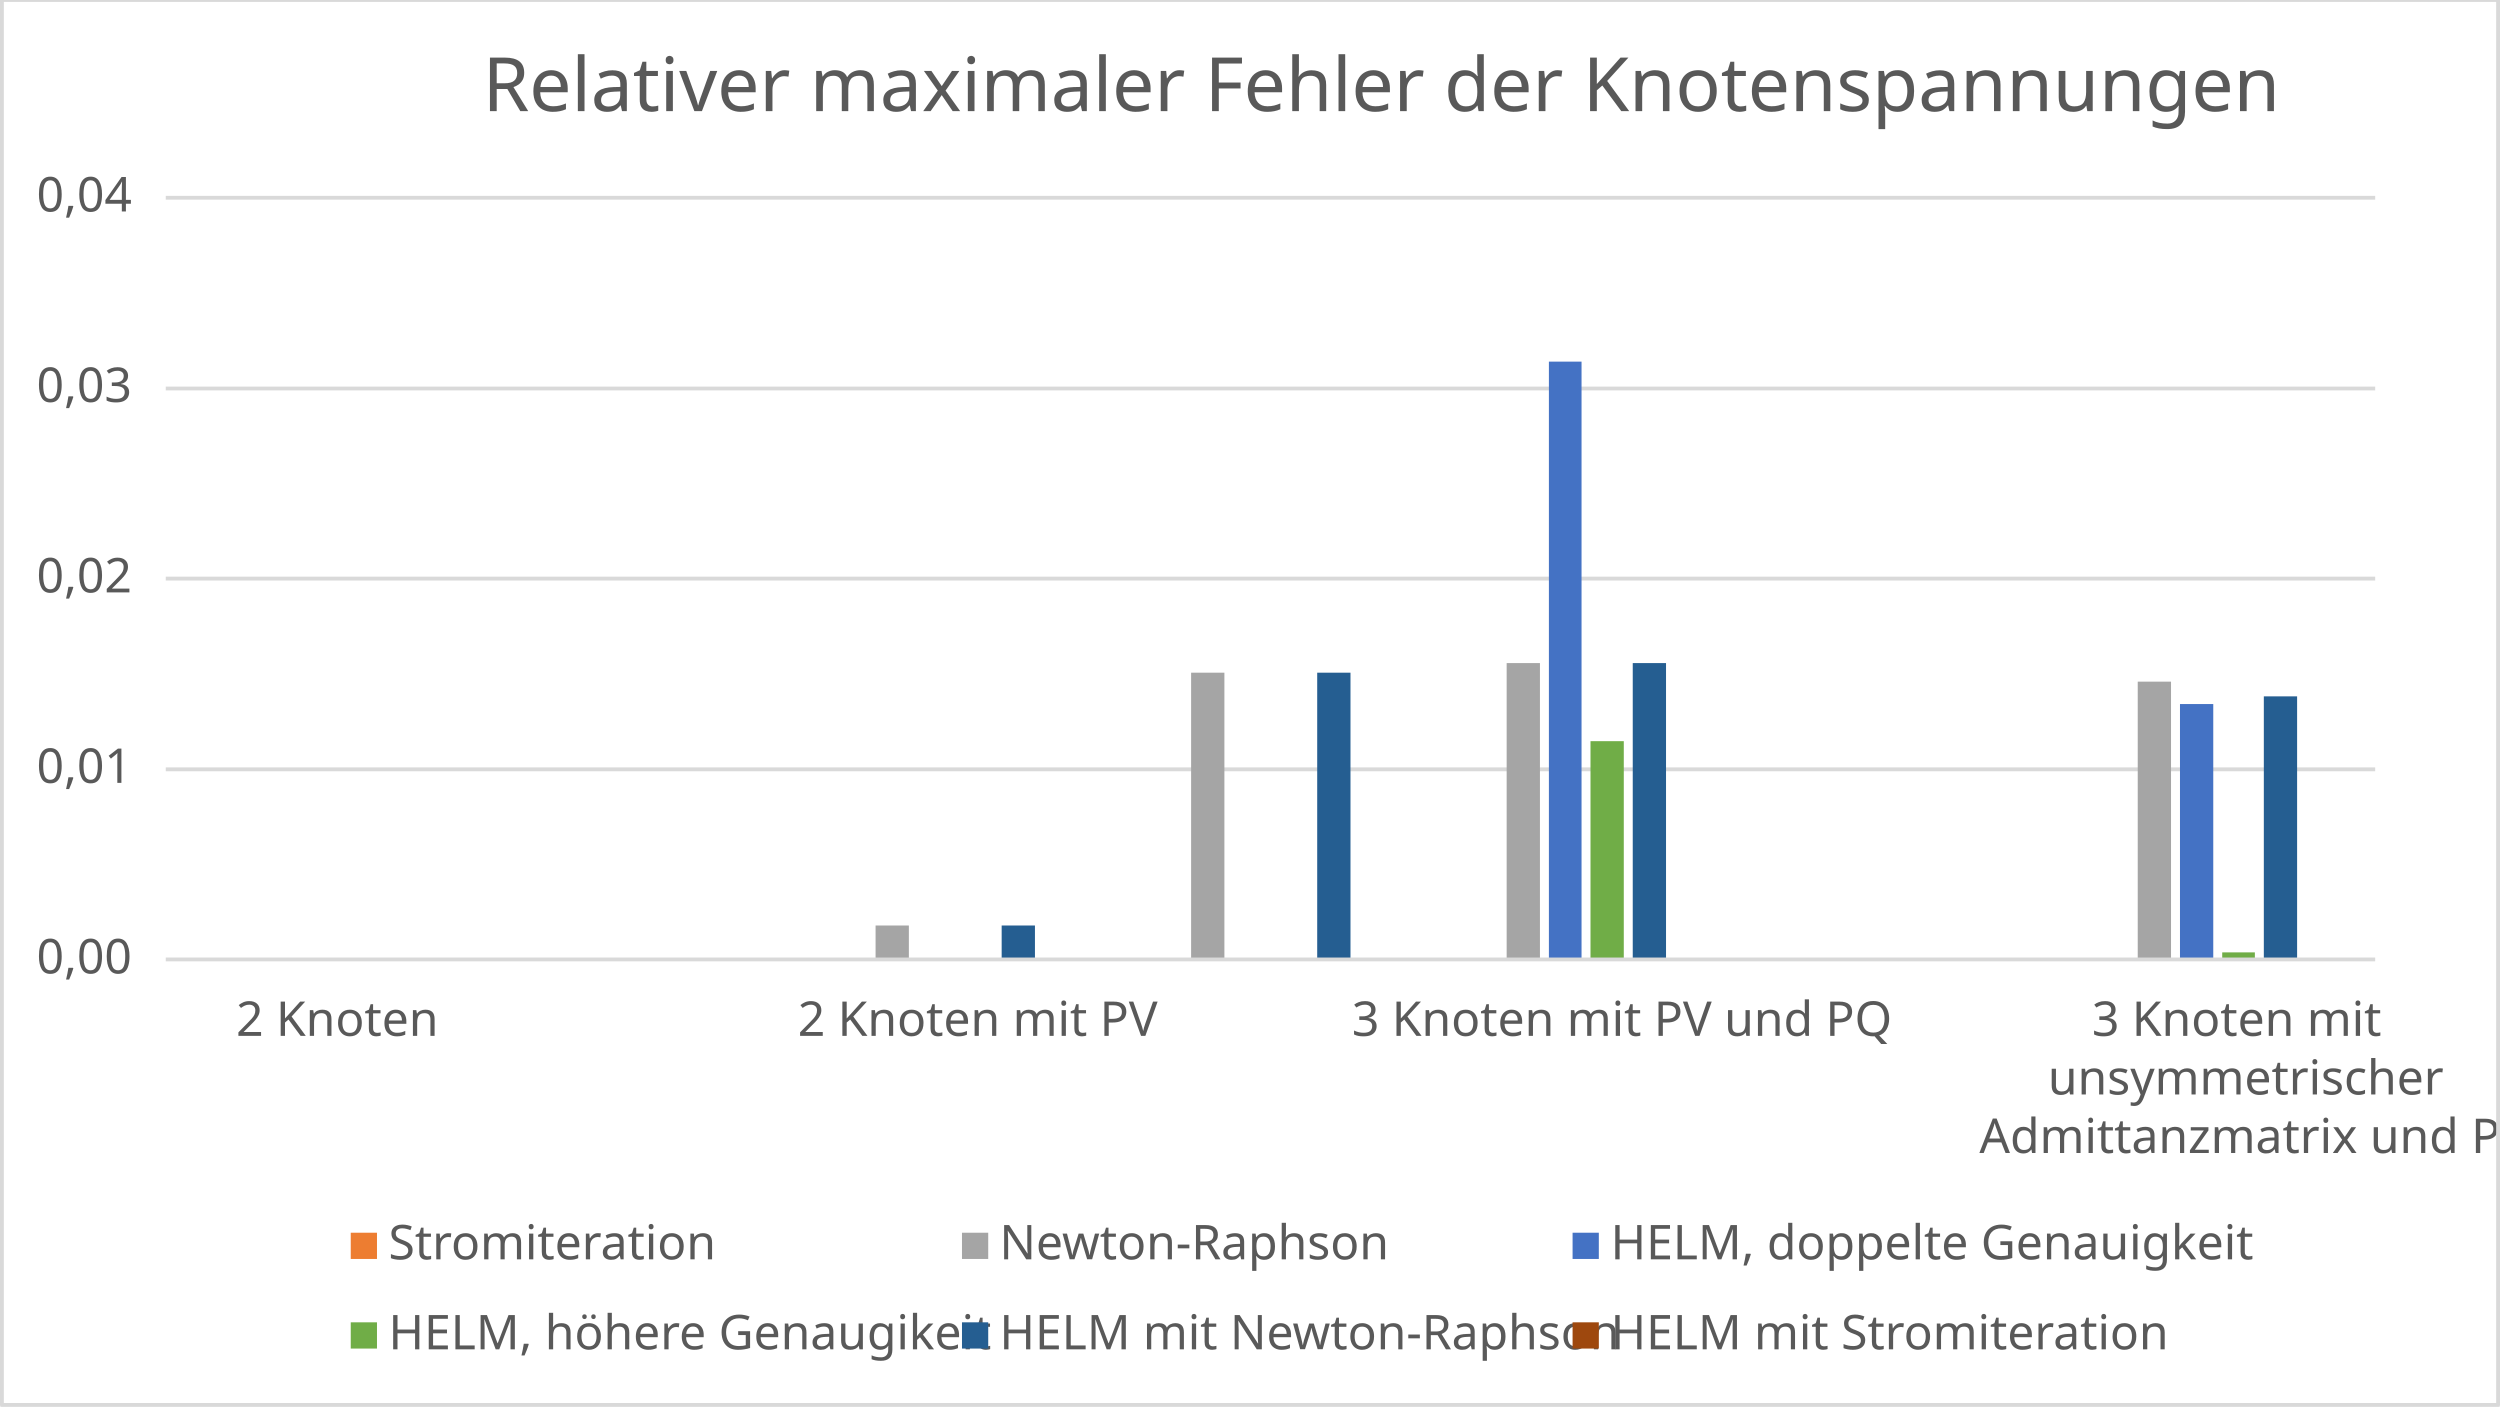
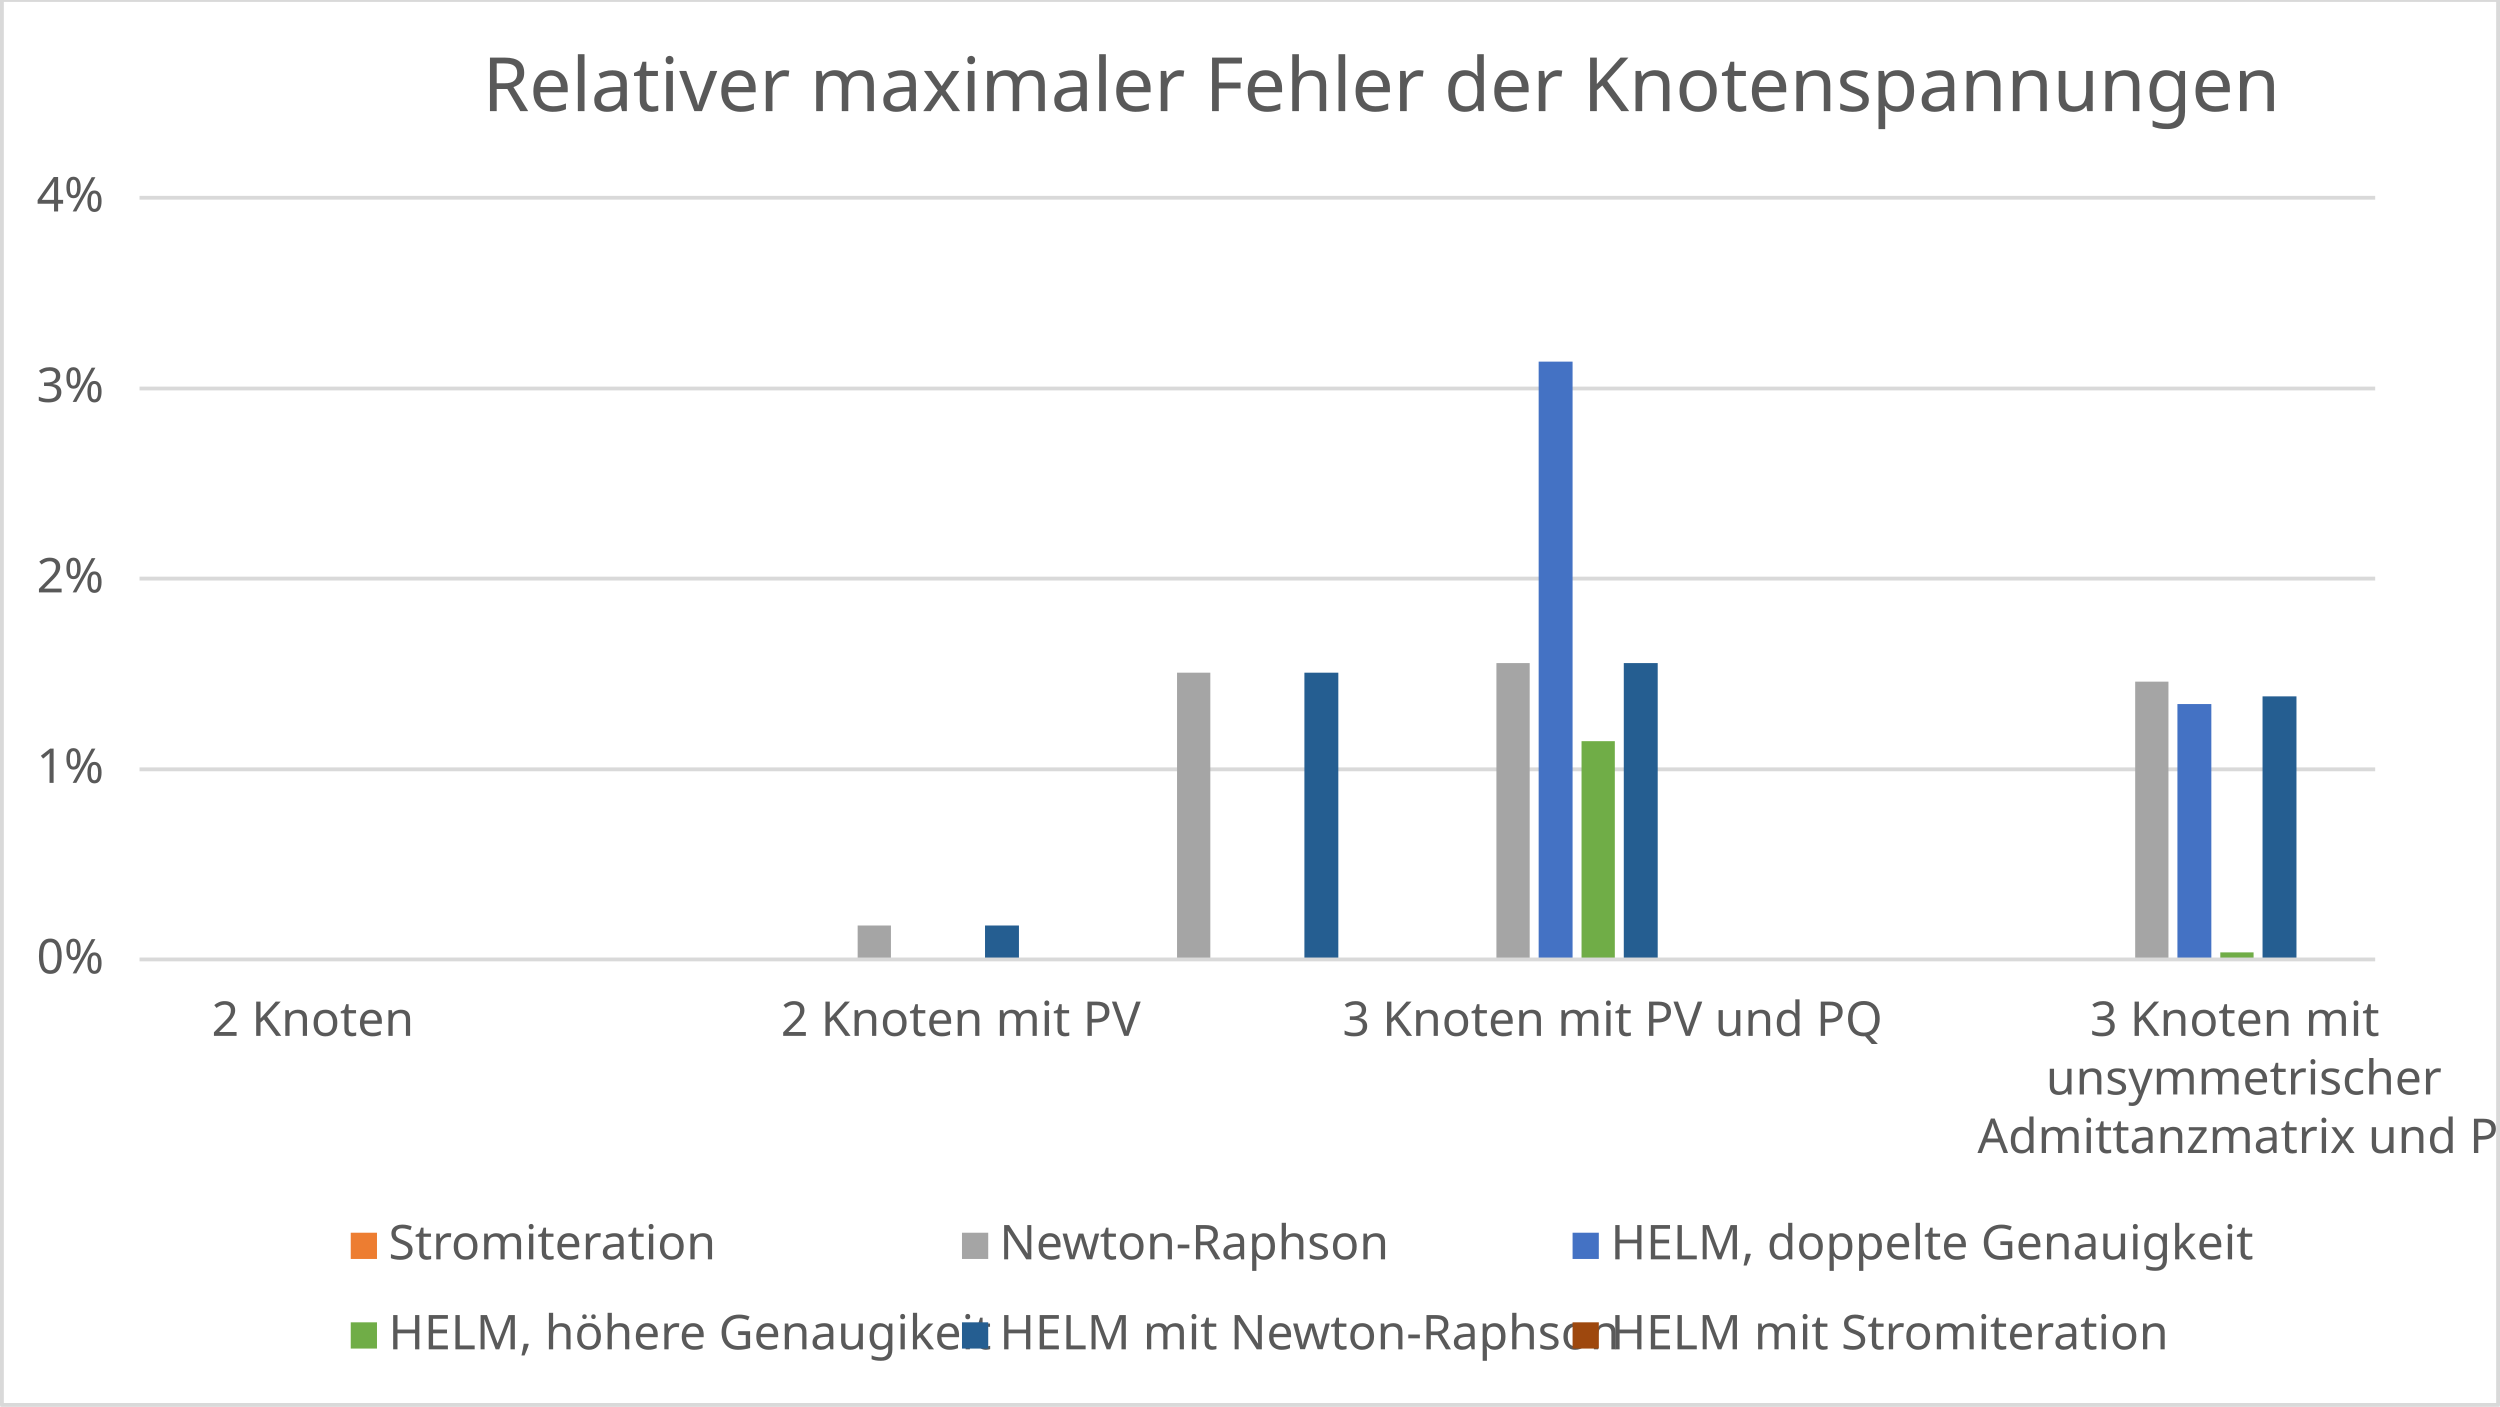
- <svg xmlns="http://www.w3.org/2000/svg" id="svg3307" version="1.1" width="585.9" height="329.7" xml:space="preserve">
-   <defs id="defs3311">
-     <clipPath clipPathUnits="userSpaceOnUse" id="clipPath3339">
-       <path d="m 72,456.72 468,0 0,263.28 -468,0 0,-263.28 z" clip-rule="evenodd" id="path3341" />
-     </clipPath>
-     <clipPath clipPathUnits="userSpaceOnUse" id="clipPath3351">
-       <path d="m 72,456.72 468,0 0,263.28 -468,0 0,-263.28 z" clip-rule="evenodd" id="path3353" />
-     </clipPath>
-     <clipPath clipPathUnits="userSpaceOnUse" id="clipPath3363">
-       <path d="m 72,456.72 468,0 0,263.28 -468,0 0,-263.28 z" clip-rule="evenodd" id="path3365" />
-     </clipPath>
-     <clipPath clipPathUnits="userSpaceOnUse" id="clipPath3375">
-       <path d="m 72,456.72 468,0 0,263.28 -468,0 0,-263.28 z" clip-rule="evenodd" id="path3377" />
-     </clipPath>
-     <clipPath clipPathUnits="userSpaceOnUse" id="clipPath3387">
-       <path d="m 72,456.72 468,0 0,263.28 -468,0 0,-263.28 z" clip-rule="evenodd" id="path3389" />
-     </clipPath>
-     <clipPath clipPathUnits="userSpaceOnUse" id="clipPath3399">
-       <path d="m 72,456.72 468,0 0,263.28 -468,0 0,-263.28 z" clip-rule="evenodd" id="path3401" />
-     </clipPath>
-     <clipPath clipPathUnits="userSpaceOnUse" id="clipPath3411">
-       <path d="m 72,456.72 468,0 0,263.28 -468,0 0,-263.28 z" clip-rule="evenodd" id="path3413" />
-     </clipPath>
-     <clipPath clipPathUnits="userSpaceOnUse" id="clipPath3423">
-       <path d="m 72,456.72 468,0 0,263.28 -468,0 0,-263.28 z" clip-rule="evenodd" id="path3425" />
-     </clipPath>
-     <clipPath clipPathUnits="userSpaceOnUse" id="clipPath3435">
-       <path d="m 72,456.72 468,0 0,263.28 -468,0 0,-263.28 z" clip-rule="evenodd" id="path3437" />
-     </clipPath>
-     <clipPath clipPathUnits="userSpaceOnUse" id="clipPath3447">
-       <path d="m 72,456.72 468,0 0,263.28 -468,0 0,-263.28 z" clip-rule="evenodd" id="path3449" />
-     </clipPath>
-     <clipPath clipPathUnits="userSpaceOnUse" id="clipPath3459">
-       <path d="m 72,456.72 468,0 0,263.28 -468,0 0,-263.28 z" clip-rule="evenodd" id="path3461" />
-     </clipPath>
-     <clipPath clipPathUnits="userSpaceOnUse" id="clipPath3471">
-       <path d="m 72,456.72 468,0 0,263.28 -468,0 0,-263.28 z" clip-rule="evenodd" id="path3473" />
-     </clipPath>
-     <clipPath clipPathUnits="userSpaceOnUse" id="clipPath3485">
-       <path d="m 72,456.72 468,0 0,263.28 -468,0 0,-263.28 z" clip-rule="evenodd" id="path3487" />
-     </clipPath>
-     <clipPath clipPathUnits="userSpaceOnUse" id="clipPath3499">
-       <path d="m 72,456.72 468,0 0,263.28 -468,0 0,-263.28 z" clip-rule="evenodd" id="path3501" />
-     </clipPath>
-     <clipPath clipPathUnits="userSpaceOnUse" id="clipPath3513">
-       <path d="m 72,456.72 468,0 0,263.28 -468,0 0,-263.28 z" clip-rule="evenodd" id="path3515" />
-     </clipPath>
-     <clipPath clipPathUnits="userSpaceOnUse" id="clipPath3527">
-       <path d="m 72,456.72 468,0 0,263.28 -468,0 0,-263.28 z" clip-rule="evenodd" id="path3529" />
-     </clipPath>
-     <clipPath clipPathUnits="userSpaceOnUse" id="clipPath3541">
-       <path d="m 72,456.72 468,0 0,263.28 -468,0 0,-263.28 z" clip-rule="evenodd" id="path3543" />
-     </clipPath>
-     <clipPath clipPathUnits="userSpaceOnUse" id="clipPath3555">
-       <path d="m 72,456.72 468,0 0,263.28 -468,0 0,-263.28 z" clip-rule="evenodd" id="path3557" />
-     </clipPath>
-     <clipPath clipPathUnits="userSpaceOnUse" id="clipPath3567">
-       <path d="M -2.039e-6,446.88 612,446.88 612,720 -2.039e-6,720 l 0,-273.12 z" clip-rule="evenodd" id="path3569" />
+ <svg xmlns="http://www.w3.org/2000/svg" id="svg2985" version="1.1" width="585.9" height="329.7" xml:space="preserve">
+   <defs id="defs2989">
+     <clipPath clipPathUnits="userSpaceOnUse" id="clipPath3017">
+       <path d="m 72,456.72 468,0 0,263.28 -468,0 0,-263.28 z" clip-rule="evenodd" id="path3019" />
+     </clipPath>
+     <clipPath clipPathUnits="userSpaceOnUse" id="clipPath3029">
+       <path d="m 72,456.72 468,0 0,263.28 -468,0 0,-263.28 z" clip-rule="evenodd" id="path3031" />
+     </clipPath>
+     <clipPath clipPathUnits="userSpaceOnUse" id="clipPath3041">
+       <path d="m 72,456.72 468,0 0,263.28 -468,0 0,-263.28 z" clip-rule="evenodd" id="path3043" />
+     </clipPath>
+     <clipPath clipPathUnits="userSpaceOnUse" id="clipPath3053">
+       <path d="m 72,456.72 468,0 0,263.28 -468,0 0,-263.28 z" clip-rule="evenodd" id="path3055" />
+     </clipPath>
+     <clipPath clipPathUnits="userSpaceOnUse" id="clipPath3065">
+       <path d="m 72,456.72 468,0 0,263.28 -468,0 0,-263.28 z" clip-rule="evenodd" id="path3067" />
+     </clipPath>
+     <clipPath clipPathUnits="userSpaceOnUse" id="clipPath3077">
+       <path d="m 72,456.72 468,0 0,263.28 -468,0 0,-263.28 z" clip-rule="evenodd" id="path3079" />
+     </clipPath>
+     <clipPath clipPathUnits="userSpaceOnUse" id="clipPath3089">
+       <path d="m 72,456.72 468,0 0,263.28 -468,0 0,-263.28 z" clip-rule="evenodd" id="path3091" />
+     </clipPath>
+     <clipPath clipPathUnits="userSpaceOnUse" id="clipPath3101">
+       <path d="m 72,456.72 468,0 0,263.28 -468,0 0,-263.28 z" clip-rule="evenodd" id="path3103" />
+     </clipPath>
+     <clipPath clipPathUnits="userSpaceOnUse" id="clipPath3113">
+       <path d="m 72,456.72 468,0 0,263.28 -468,0 0,-263.28 z" clip-rule="evenodd" id="path3115" />
+     </clipPath>
+     <clipPath clipPathUnits="userSpaceOnUse" id="clipPath3125">
+       <path d="m 72,456.72 468,0 0,263.28 -468,0 0,-263.28 z" clip-rule="evenodd" id="path3127" />
+     </clipPath>
+     <clipPath clipPathUnits="userSpaceOnUse" id="clipPath3137">
+       <path d="m 72,456.72 468,0 0,263.28 -468,0 0,-263.28 z" clip-rule="evenodd" id="path3139" />
+     </clipPath>
+     <clipPath clipPathUnits="userSpaceOnUse" id="clipPath3149">
+       <path d="m 72,456.72 468,0 0,263.28 -468,0 0,-263.28 z" clip-rule="evenodd" id="path3151" />
+     </clipPath>
+     <clipPath clipPathUnits="userSpaceOnUse" id="clipPath3163">
+       <path d="m 72,456.72 468,0 0,263.28 -468,0 0,-263.28 z" clip-rule="evenodd" id="path3165" />
+     </clipPath>
+     <clipPath clipPathUnits="userSpaceOnUse" id="clipPath3177">
+       <path d="m 72,456.72 468,0 0,263.28 -468,0 0,-263.28 z" clip-rule="evenodd" id="path3179" />
+     </clipPath>
+     <clipPath clipPathUnits="userSpaceOnUse" id="clipPath3191">
+       <path d="m 72,456.72 468,0 0,263.28 -468,0 0,-263.28 z" clip-rule="evenodd" id="path3193" />
+     </clipPath>
+     <clipPath clipPathUnits="userSpaceOnUse" id="clipPath3205">
+       <path d="m 72,456.72 468,0 0,263.28 -468,0 0,-263.28 z" clip-rule="evenodd" id="path3207" />
+     </clipPath>
+     <clipPath clipPathUnits="userSpaceOnUse" id="clipPath3219">
+       <path d="m 72,456.72 468,0 0,263.28 -468,0 0,-263.28 z" clip-rule="evenodd" id="path3221" />
+     </clipPath>
+     <clipPath clipPathUnits="userSpaceOnUse" id="clipPath3233">
+       <path d="m 72,456.72 468,0 0,263.28 -468,0 0,-263.28 z" clip-rule="evenodd" id="path3235" />
+     </clipPath>
+     <clipPath clipPathUnits="userSpaceOnUse" id="clipPath3245">
+       <path d="M -2.039e-6,446.88 612,446.88 612,720 -2.039e-6,720 l 0,-273.12 z" clip-rule="evenodd" id="path3247" />
    </clipPath>
  </defs>
-   <g id="g3315" transform="matrix(1.25,0,0,-1.25,-89.55,900)">
-     <path d="m 72,456.6 468,0 0,263.4 -468,0 0,-263.4 z" style="fill:#ffffff;fill-opacity:1;fill-rule:evenodd;stroke:none" id="path3317" />
-     <path d="m 102.72,575.76 414.24,0 m -414.24,35.76 414.24,0 m -414.24,35.64 414.24,0 m -414.24,35.76 414.24,0" style="fill:none;stroke:#d9d9d9;stroke-width:0.72;stroke-linecap:butt;stroke-linejoin:round;stroke-miterlimit:10;stroke-opacity:1;stroke-dasharray:none" id="path3319" />
-     <path d="m 109.56,540.24 6.24,0 0,-0.12 -6.24,0 0,0.12 z m 59.16,0 6.24,0 0,-0.12 -6.24,0 0,0.12 z m 59.16,0 6.24,0 0,-0.12 -6.24,0 0,0.12 z m 59.16,0 6.24,0 0,-0.12 -6.24,0 0,0.12 z m 59.16,0 6.24,0 0,-0.12 -6.24,0 0,0.12 z m 59.28,0 6.12,0 0,-0.12 -6.12,0 0,0.12 z m 59.16,0 6.12,0 0,-0.12 -6.12,0 0,0.12 z" style="fill:#ed7d31;fill-opacity:1;fill-rule:nonzero;stroke:none" id="path3321" />
-     <path d="m 176.64,540.24 6.12,0 0,-0.12 -6.12,0 0,0.12 z m 59.16,6.24 6.24,0 0,-6.36 -6.24,0 0,6.36 z m 59.16,47.4 6.24,0 0,-53.76 -6.24,0 0,53.76 z m 59.16,1.8 6.24,0 0,-55.56 -6.24,0 0,55.56 z m 59.16,-55.44 6.24,0 0,-0.12 -6.24,0 0,0.12 z m 59.16,51.96 6.24,0 0,-52.08 -6.24,0 0,52.08 z" style="fill:#a5a5a5;fill-opacity:1;fill-rule:nonzero;stroke:none" id="path3323" />
-     <path d="m 125.28,540.24 6.24,0 0,-0.12 -6.24,0 0,0.12 z m 59.16,0 6.24,0 0,-0.12 -6.24,0 0,0.12 z m 59.28,0 6.12,0 0,-0.12 -6.12,0 0,0.12 z m 59.16,0 6.12,0 0,-0.12 -6.12,0 0,0.12 z m 59.16,111.96 6.12,0 0,-112.08 -6.12,0 0,112.08 z m 59.16,-111.96 6.24,0 0,-0.12 -6.24,0 0,0.12 z m 59.16,47.76 6.24,0 0,-47.88 -6.24,0 0,47.88 z" style="fill:#4472c4;fill-opacity:1;fill-rule:nonzero;stroke:none" id="path3325" />
-     <path d="m 133.2,540.24 6.24,0 0,-0.12 -6.24,0 0,0.12 z m 59.16,0 6.24,0 0,-0.12 -6.24,0 0,0.12 z m 59.16,0 6.24,0 0,-0.12 -6.24,0 0,0.12 z m 59.16,0 6.24,0 0,-0.12 -6.24,0 0,0.12 z m 59.16,40.8 6.24,0 0,-40.92 -6.24,0 0,40.92 z m 59.28,-40.8 6.12,0 0,-0.12 -6.12,0 0,0.12 z m 59.16,1.2 6.12,0 0,-1.32 -6.12,0 0,1.32 z" style="fill:#70ad47;fill-opacity:1;fill-rule:nonzero;stroke:none" id="path3327" />
-     <path d="m 259.44,546.48 6.24,0 0,-6.36 -6.24,0 0,6.36 z m 59.16,47.4 6.24,0 0,-53.76 -6.24,0 0,53.76 z m 59.16,1.8 6.24,0 0,-55.56 -6.24,0 0,55.56 z m 118.32,-6.24 6.24,0 0,-49.32 -6.24,0 0,49.32 z" style="fill:#255e91;fill-opacity:1;fill-rule:nonzero;stroke:none" id="path3329" />
-     <path d="m 208.08,540.24 6.24,0 0,-0.12 -6.24,0 0,0.12 z m 59.16,0 6.24,0 0,-0.12 -6.24,0 0,0.12 z m 59.28,0 6.12,0 0,-0.12 -6.12,0 0,0.12 z m 59.16,0 6.12,0 0,-0.12 -6.12,0 0,0.12 z m 59.16,0 6.24,0 0,-0.12 -6.24,0 0,0.12 z m 59.16,0 6.24,0 0,-0.12 -6.24,0 0,0.12 z" style="fill:#9e480e;fill-opacity:1;fill-rule:nonzero;stroke:none" id="path3331" />
-     <path d="m 102.72,540.12 414.24,0" style="fill:none;stroke:#d9d9d9;stroke-width:0.72;stroke-linecap:butt;stroke-linejoin:round;stroke-miterlimit:10;stroke-opacity:1;stroke-dasharray:none" id="path3333" />
-     <g id="g3335">
-       <g id="g3337" clip-path="url(#clipPath3339)">
-         <text transform="matrix(1,0,0,-1,78.504,537.5)" id="text3343">
-           <tspan style="font-size:9px;font-variant:normal;font-weight:normal;writing-mode:lr-tb;fill:#595959;fill-opacity:1;fill-rule:nonzero;stroke:none;font-family:Calibri;-inkscape-font-specification:Calibri" x="0 4.563 6.813 11.376" y="0" id="tspan3345">0,00</tspan>
-         </text>
-       </g>
-     </g>
-     <g id="g3347">
-       <g id="g3349" clip-path="url(#clipPath3351)">
-         <text transform="matrix(1,0,0,-1,78.504,573.22)" id="text3355">
-           <tspan style="font-size:9px;font-variant:normal;font-weight:normal;writing-mode:lr-tb;fill:#595959;fill-opacity:1;fill-rule:nonzero;stroke:none;font-family:Calibri;-inkscape-font-specification:Calibri" x="0 4.563 6.813 11.376" y="0" id="tspan3357">0,01</tspan>
-         </text>
-       </g>
-     </g>
-     <g id="g3359">
-       <g id="g3361" clip-path="url(#clipPath3363)">
-         <text transform="matrix(1,0,0,-1,78.504,608.93)" id="text3367">
-           <tspan style="font-size:9px;font-variant:normal;font-weight:normal;writing-mode:lr-tb;fill:#595959;fill-opacity:1;fill-rule:nonzero;stroke:none;font-family:Calibri;-inkscape-font-specification:Calibri" x="0 4.563 6.813 11.376" y="0" id="tspan3369">0,02</tspan>
-         </text>
-       </g>
-     </g>
-     <g id="g3371">
-       <g id="g3373" clip-path="url(#clipPath3375)">
-         <text transform="matrix(1,0,0,-1,78.504,644.64)" id="text3379">
-           <tspan style="font-size:9px;font-variant:normal;font-weight:normal;writing-mode:lr-tb;fill:#595959;fill-opacity:1;fill-rule:nonzero;stroke:none;font-family:Calibri;-inkscape-font-specification:Calibri" x="0 4.563 6.813 11.376" y="0" id="tspan3381">0,03</tspan>
-         </text>
-       </g>
-     </g>
-     <g id="g3383">
-       <g id="g3385" clip-path="url(#clipPath3387)">
-         <text transform="matrix(1,0,0,-1,78.504,680.35)" id="text3391">
-           <tspan style="font-size:9px;font-variant:normal;font-weight:normal;writing-mode:lr-tb;fill:#595959;fill-opacity:1;fill-rule:nonzero;stroke:none;font-family:Calibri;-inkscape-font-specification:Calibri" x="0 4.563 6.813 11.376" y="0" id="tspan3393">0,04</tspan>
-         </text>
-       </g>
-     </g>
-     <g id="g3395">
-       <g id="g3397" clip-path="url(#clipPath3399)">
-         <text transform="matrix(1,0,0,-1,115.9,525.79)" id="text3403">
-           <tspan style="font-size:9px;font-variant:normal;font-weight:normal;writing-mode:lr-tb;fill:#595959;fill-opacity:1;fill-rule:nonzero;stroke:none;font-family:Calibri;-inkscape-font-specification:Calibri" x="0 4.563 6.597 11.277 15.957 20.745 23.76 28.188" y="0" id="tspan3405">2 Knoten</tspan>
-         </text>
-       </g>
-     </g>
-     <g id="g3407">
-       <g id="g3409" clip-path="url(#clipPath3411)">
-         <text transform="matrix(1,0,0,-1,221.21,525.79)" id="text3415">
-           <tspan style="font-size:9px;font-variant:normal;font-weight:normal;writing-mode:lr-tb;fill:#595959;fill-opacity:1;fill-rule:nonzero;stroke:none;font-family:Calibri;-inkscape-font-specification:Calibri" x="0 4.563 6.597 11.277 15.957 20.745 23.76 28.188 32.976 35.01 42.201 44.271 47.259 49.293 53.973" y="0" id="tspan3417">2 Knoten mit PV</tspan>
-         </text>
-       </g>
-     </g>
-     <g id="g3419">
-       <g id="g3421" clip-path="url(#clipPath3423)">
-         <text transform="matrix(1,0,0,-1,325.1,525.79)" id="text3427">
-           <tspan style="font-size:9px;font-variant:normal;font-weight:normal;writing-mode:lr-tb;fill:#595959;fill-opacity:1;fill-rule:nonzero;stroke:none;font-family:Calibri;-inkscape-font-specification:Calibri" x="0 4.563 6.597 11.277 15.957 20.745 23.76 28.188 32.976 35.01 42.201 44.271 47.259 49.293 53.973 59.013 61.047 65.844 70.524 75.204 77.238 81.918" y="0" id="tspan3429">3 Knoten mit PV und PQ</tspan>
-         </text>
-       </g>
-     </g>
-     <g id="g3431">
-       <g id="g3433" clip-path="url(#clipPath3435)">
-         <text transform="matrix(1,0,0,-1,463.85,525.79)" id="text3439">
-           <tspan style="font-size:9px;font-variant:normal;font-weight:normal;writing-mode:lr-tb;fill:#595959;fill-opacity:1;fill-rule:nonzero;stroke:none;font-family:Calibri;-inkscape-font-specification:Calibri" x="0 4.563 6.597 11.277 15.957 20.745 23.76 28.188 32.976 35.01 42.201 44.271" y="0" id="tspan3441">3 Knoten mit</tspan>
-         </text>
-       </g>
-     </g>
-     <g id="g3443">
-       <g id="g3445" clip-path="url(#clipPath3447)">
-         <text transform="matrix(1,0,0,-1,455.59,514.8)" id="text3451">
-           <tspan style="font-size:9px;font-variant:normal;font-weight:normal;writing-mode:lr-tb;fill:#595959;fill-opacity:1;fill-rule:nonzero;stroke:none;font-family:Calibri;-inkscape-font-specification:Calibri" x="0 4.68 9.468 12.951 17.028 24.219 31.41 35.892 38.871 42.102 44.145 47.628 51.462 56.142 60.696" y="0" id="tspan3453">unsymmetrischer</tspan>
-         </text>
-       </g>
-     </g>
-     <g id="g3455">
-       <g id="g3457" clip-path="url(#clipPath3459)">
-         <text transform="matrix(1,0,0,-1,442.75,503.83)" id="text3463">
-           <tspan style="font-size:9px;font-variant:normal;font-weight:normal;writing-mode:lr-tb;fill:#595959;fill-opacity:1;fill-rule:nonzero;stroke:none;font-family:Calibri;-inkscape-font-specification:Calibri" x="0 5.157 9.945 17.136 19.206 22.185 25.2 29.511 34.299 37.782 44.973 49.284 52.299 55.44 57.573 61.416 63.45 68.139 72.927 77.607 79.641 84.321" y="0" id="tspan3465">Admittanzmatrix und PV</tspan>
-         </text>
-       </g>
-     </g>
-     <g id="g3467">
-       <g id="g3469" clip-path="url(#clipPath3471)">
-         <text transform="matrix(1,0,0,-1,162.14,699.17)" id="text3475">
-           <tspan style="font-size:14.04px;font-variant:normal;font-weight:normal;writing-mode:lr-tb;fill:#595959;fill-opacity:1;fill-rule:nonzero;stroke:none;font-family:Calibri;-inkscape-font-specification:Calibri" x="0 7.441 14.433 17.662 24.247 28.95 32.18 38.413 45.405 50.305 53.169 64.331 70.93 77.009 80.281 91.443 98.168 101.397 108.389 113.289 116.406 122.639 129.631 136.918 140.147 147.139 152.039 155.156 162.471 169.463 174.363 177.466 184.542 191.857 199.256 203.861 210.853 218.139 223.629 231 237.725 245.026 252.341 259.656 266.971 273.457 280.449" y="0" id="tspan3477">Relativer maximaler Fehler der Knotenspannungen</tspan>
-         </text>
-       </g>
-     </g>
-     <path d="m 137.4,483.96 4.92,0 0,4.92 -4.92,0 0,-4.92 z" style="fill:#ed7d31;fill-opacity:1;fill-rule:evenodd;stroke:none" id="path3479" />
-     <g id="g3481">
-       <g id="g3483" clip-path="url(#clipPath3485)">
-         <text transform="matrix(1,0,0,-1,144.48,483.89)" id="text3489">
-           <tspan style="font-size:9px;font-variant:normal;font-weight:normal;writing-mode:lr-tb;fill:#595959;fill-opacity:1;fill-rule:nonzero;stroke:none;font-family:Calibri;-inkscape-font-specification:Calibri" x="0 4.077 7.191 10.332 14.994 22.185 24.255 27.342 31.779 34.92 39.231 42.219 44.262 49.05" y="0" id="tspan3491">Stromiteration</tspan>
-         </text>
-       </g>
-     </g>
-     <path d="m 252,483.96 4.92,0 0,4.92 -4.92,0 0,-4.92 z" style="fill:#a5a5a5;fill-opacity:1;fill-rule:evenodd;stroke:none" id="path3493" />
-     <g id="g3495">
-       <g id="g3497" clip-path="url(#clipPath3499)">
-         <text transform="matrix(1,0,0,-1,259.03,483.89)" id="text3503">
-           <tspan style="font-size:9px;font-variant:normal;font-weight:normal;writing-mode:lr-tb;fill:#595959;fill-opacity:1;fill-rule:nonzero;stroke:none;font-family:Calibri;-inkscape-font-specification:Calibri" x="0 5.76 10.314 16.677 19.791 24.471 29.151 31.905 36.819 41.13 45.819 50.607 54.09 58.878" y="0" id="tspan3505">Newton-Raphson</tspan>
-         </text>
-       </g>
-     </g>
-     <path d="m 366.48,483.96 4.92,0 0,4.92 -4.92,0 0,-4.92 z" style="fill:#4472c4;fill-opacity:1;fill-rule:evenodd;stroke:none" id="path3507" />
-     <g id="g3509">
-       <g id="g3511" clip-path="url(#clipPath3513)">
-         <text transform="matrix(1,0,0,-1,373.61,483.89)" id="text3517">
-           <tspan style="font-size:9px;font-variant:normal;font-weight:normal;writing-mode:lr-tb;fill:#595959;fill-opacity:1;fill-rule:nonzero;stroke:none;font-family:Calibri;-inkscape-font-specification:Calibri" x="0 5.634 9.954 13.788 21.483 23.733 25.767 30.492 35.262 39.942 44.622 49.176 51.219 54.234 58.662 60.696 66.456 70.893 75.681 79.884 84.672 86.715 90.918 95.013 99.549 101.592" y="0" id="tspan3519">HELM, doppelte Genauigkeit</tspan>
-         </text>
-       </g>
-     </g>
-     <path d="m 137.4,467.16 4.92,0 0,4.92 -4.92,0 0,-4.92 z" style="fill:#70ad47;fill-opacity:1;fill-rule:evenodd;stroke:none" id="path3521" />
-     <g id="g3523">
-       <g id="g3525" clip-path="url(#clipPath3527)">
-         <text transform="matrix(1,0,0,-1,144.48,467.02)" id="text3531">
-           <tspan style="font-size:9px;font-variant:normal;font-weight:normal;writing-mode:lr-tb;fill:#595959;fill-opacity:1;fill-rule:nonzero;stroke:none;font-family:Calibri;-inkscape-font-specification:Calibri" x="0 5.634 9.954 13.788 21.483 23.733 25.767 30.492 35.262 39.942 44.379 47.61 52.047 54.081 59.724 64.278 68.958 73.269 77.958 82.269 84.312 88.407 92.835 94.878" y="0" id="tspan3533">HELM, höhere Genaugikeit</tspan>
-         </text>
-       </g>
-     </g>
-     <path d="m 252,467.16 4.92,0 0,4.92 -4.92,0 0,-4.92 z" style="fill:#255e91;fill-opacity:1;fill-rule:evenodd;stroke:none" id="path3535" />
-     <g id="g3537">
-       <g id="g3539" clip-path="url(#clipPath3541)">
-         <text transform="matrix(1,0,0,-1,259.03,467.02)" id="text3545">
-           <tspan style="font-size:9px;font-variant:normal;font-weight:normal;writing-mode:lr-tb;fill:#595959;fill-opacity:1;fill-rule:nonzero;stroke:none;font-family:Calibri;-inkscape-font-specification:Calibri" x="0 5.634 9.954 13.788 21.483 23.517 30.708 32.751 35.766 37.8 43.659 48.096 54.567 57.582 62.244 67.032 69.786 74.592 78.903 83.7 88.38 91.863 96.651" y="0" id="tspan3547">HELM mit Newton-Raphson</tspan>
-         </text>
-       </g>
-     </g>
-     <path d="m 366.48,467.16 4.92,0 0,4.92 -4.92,0 0,-4.92 z" style="fill:#9e480e;fill-opacity:1;fill-rule:evenodd;stroke:none" id="path3549" />
-     <g id="g3551">
-       <g id="g3553" clip-path="url(#clipPath3555)">
-         <text transform="matrix(1,0,0,-1,373.61,467.02)" id="text3559">
-           <tspan style="font-size:9px;font-variant:normal;font-weight:normal;writing-mode:lr-tb;fill:#595959;fill-opacity:1;fill-rule:nonzero;stroke:none;font-family:Calibri;-inkscape-font-specification:Calibri" x="0 5.634 9.954 13.788 21.483 23.517 30.708 32.751 35.766 37.8 41.985 45 48.105 52.785 59.976 62.136 65.151 69.579 72.72 77.031 80.019 82.062 86.85" y="0" id="tspan3561">HELM mit Stromiteration</tspan>
-         </text>
-       </g>
-     </g>
-     <g id="g3563">
-       <g id="g3565" clip-path="url(#clipPath3567)">
-         <path d="m 72,456.6 468,0 0,263.4 -468,0 0,-263.4 z" style="fill:none;stroke:#d9d9d9;stroke-width:0.72;stroke-linecap:butt;stroke-linejoin:round;stroke-miterlimit:10;stroke-opacity:1;stroke-dasharray:none" id="path3571" />
+   <g id="g2993" transform="matrix(1.25,0,0,-1.25,-89.55,900)">
+     <path d="m 72,456.6 468,0 0,263.4 -468,0 0,-263.4 z" style="fill:#ffffff;fill-opacity:1;fill-rule:evenodd;stroke:none" id="path2995" />
+     <path d="m 97.8,575.76 419.16,0 m -419.16,35.76 419.16,0 m -419.16,35.64 419.16,0 m -419.16,35.76 419.16,0" style="fill:none;stroke:#d9d9d9;stroke-width:0.72;stroke-linecap:butt;stroke-linejoin:round;stroke-miterlimit:10;stroke-opacity:1;stroke-dasharray:none" id="path2997" />
+     <path d="m 104.76,540.24 6.24,0 0,-0.12 -6.24,0 0,0.12 z m 59.88,0 6.24,0 0,-0.12 -6.24,0 0,0.12 z m 59.88,0 6.24,0 0,-0.12 -6.24,0 0,0.12 z m 59.88,0 6.24,0 0,-0.12 -6.24,0 0,0.12 z m 59.88,0 6.24,0 0,-0.12 -6.24,0 0,0.12 z m 59.88,0 6.24,0 0,-0.12 -6.24,0 0,0.12 z m 59.88,0 6.24,0 0,-0.12 -6.24,0 0,0.12 z" style="fill:#ed7d31;fill-opacity:1;fill-rule:nonzero;stroke:none" id="path2999" />
+     <path d="m 172.56,540.24 6.24,0 0,-0.12 -6.24,0 0,0.12 z m 59.88,6.24 6.24,0 0,-6.36 -6.24,0 0,6.36 z m 59.88,47.4 6.24,0 0,-53.76 -6.24,0 0,53.76 z m 59.88,1.8 6.24,0 0,-55.56 -6.24,0 0,55.56 z m 59.88,-55.44 6.24,0 0,-0.12 -6.24,0 0,0.12 z m 59.88,51.96 6.24,0 0,-52.08 -6.24,0 0,52.08 z" style="fill:#a5a5a5;fill-opacity:1;fill-rule:nonzero;stroke:none" id="path3001" />
+     <path d="m 120.6,540.24 6.36,0 0,-0.12 -6.36,0 0,0.12 z m 59.88,0 6.36,0 0,-0.12 -6.36,0 0,0.12 z m 59.88,0 6.36,0 0,-0.12 -6.36,0 0,0.12 z m 59.88,0 6.36,0 0,-0.12 -6.36,0 0,0.12 z m 59.88,111.96 6.36,0 0,-112.08 -6.36,0 0,112.08 z M 420,540.24 l 6.36,0 0,-0.12 -6.36,0 0,0.12 z m 59.88,47.76 6.36,0 0,-47.88 -6.36,0 0,47.88 z" style="fill:#4472c4;fill-opacity:1;fill-rule:nonzero;stroke:none" id="path3003" />
+     <path d="m 128.64,540.24 6.24,0 0,-0.12 -6.24,0 0,0.12 z m 59.88,0 6.24,0 0,-0.12 -6.24,0 0,0.12 z m 59.88,0 6.24,0 0,-0.12 -6.24,0 0,0.12 z m 59.88,0 6.24,0 0,-0.12 -6.24,0 0,0.12 z m 59.88,40.8 6.24,0 0,-40.92 -6.24,0 0,40.92 z m 59.88,-40.8 6.24,0 0,-0.12 -6.24,0 0,0.12 z m 59.88,1.2 6.24,0 0,-1.32 -6.24,0 0,1.32 z" style="fill:#70ad47;fill-opacity:1;fill-rule:nonzero;stroke:none" id="path3005" />
+     <path d="m 256.32,546.48 6.36,0 0,-6.36 -6.36,0 0,6.36 z m 59.88,47.4 6.36,0 0,-53.76 -6.36,0 0,53.76 z m 59.88,1.8 6.36,0 0,-55.56 -6.36,0 0,55.56 z m 119.76,-6.24 6.36,0 0,-49.32 -6.36,0 0,49.32 z" style="fill:#255e91;fill-opacity:1;fill-rule:nonzero;stroke:none" id="path3007" />
+     <path d="m 204.48,540.24 6.24,0 0,-0.12 -6.24,0 0,0.12 z m 59.88,0 6.24,0 0,-0.12 -6.24,0 0,0.12 z m 59.88,0 6.24,0 0,-0.12 -6.24,0 0,0.12 z m 59.88,0 6.24,0 0,-0.12 -6.24,0 0,0.12 z m 59.88,0 6.24,0 0,-0.12 -6.24,0 0,0.12 z m 59.88,0 6.24,0 0,-0.12 -6.24,0 0,0.12 z" style="fill:#9e480e;fill-opacity:1;fill-rule:nonzero;stroke:none" id="path3009" />
+     <path d="m 97.8,540.12 419.16,0" style="fill:none;stroke:#d9d9d9;stroke-width:0.72;stroke-linecap:butt;stroke-linejoin:round;stroke-miterlimit:10;stroke-opacity:1;stroke-dasharray:none" id="path3011" />
+     <g id="g3013">
+       <g id="g3015" clip-path="url(#clipPath3017)">
+         <text transform="matrix(1,0,0,-1,78.504,537.5)" id="text3021">
+           <tspan style="font-size:9px;font-variant:normal;font-weight:normal;writing-mode:lr-tb;fill:#595959;fill-opacity:1;fill-rule:nonzero;stroke:none;font-family:Calibri;-inkscape-font-specification:Calibri" x="0 4.56" y="0" id="tspan3023">0%</tspan>
+         </text>
+       </g>
+     </g>
+     <g id="g3025">
+       <g id="g3027" clip-path="url(#clipPath3029)">
+         <text transform="matrix(1,0,0,-1,78.504,573.22)" id="text3033">
+           <tspan style="font-size:9px;font-variant:normal;font-weight:normal;writing-mode:lr-tb;fill:#595959;fill-opacity:1;fill-rule:nonzero;stroke:none;font-family:Calibri;-inkscape-font-specification:Calibri" x="0 4.56" y="0" id="tspan3035">1%</tspan>
+         </text>
+       </g>
+     </g>
+     <g id="g3037">
+       <g id="g3039" clip-path="url(#clipPath3041)">
+         <text transform="matrix(1,0,0,-1,78.504,608.93)" id="text3045">
+           <tspan style="font-size:9px;font-variant:normal;font-weight:normal;writing-mode:lr-tb;fill:#595959;fill-opacity:1;fill-rule:nonzero;stroke:none;font-family:Calibri;-inkscape-font-specification:Calibri" x="0 4.56" y="0" id="tspan3047">2%</tspan>
+         </text>
+       </g>
+     </g>
+     <g id="g3049">
+       <g id="g3051" clip-path="url(#clipPath3053)">
+         <text transform="matrix(1,0,0,-1,78.504,644.64)" id="text3057">
+           <tspan style="font-size:9px;font-variant:normal;font-weight:normal;writing-mode:lr-tb;fill:#595959;fill-opacity:1;fill-rule:nonzero;stroke:none;font-family:Calibri;-inkscape-font-specification:Calibri" x="0 4.56" y="0" id="tspan3059">3%</tspan>
+         </text>
+       </g>
+     </g>
+     <g id="g3061">
+       <g id="g3063" clip-path="url(#clipPath3065)">
+         <text transform="matrix(1,0,0,-1,78.504,680.35)" id="text3069">
+           <tspan style="font-size:9px;font-variant:normal;font-weight:normal;writing-mode:lr-tb;fill:#595959;fill-opacity:1;fill-rule:nonzero;stroke:none;font-family:Calibri;-inkscape-font-specification:Calibri" x="0 4.56" y="0" id="tspan3071">4%</tspan>
+         </text>
+       </g>
+     </g>
+     <g id="g3073">
+       <g id="g3075" clip-path="url(#clipPath3077)">
+         <text transform="matrix(1,0,0,-1,111.31,525.79)" id="text3081">
+           <tspan style="font-size:9px;font-variant:normal;font-weight:normal;writing-mode:lr-tb;fill:#595959;fill-opacity:1;fill-rule:nonzero;stroke:none;font-family:Calibri;-inkscape-font-specification:Calibri" x="0 4.563 6.597 11.277 15.957 20.745 23.76 28.188" y="0" id="tspan3083">2 Knoten</tspan>
+         </text>
+       </g>
+     </g>
+     <g id="g3085">
+       <g id="g3087" clip-path="url(#clipPath3089)">
+         <text transform="matrix(1,0,0,-1,218.04,525.79)" id="text3093">
+           <tspan style="font-size:9px;font-variant:normal;font-weight:normal;writing-mode:lr-tb;fill:#595959;fill-opacity:1;fill-rule:nonzero;stroke:none;font-family:Calibri;-inkscape-font-specification:Calibri" x="0 4.563 6.597 11.277 15.957 20.745 23.76 28.188 32.976 35.01 42.201 44.271 47.259 49.293 53.973" y="0" id="tspan3095">2 Knoten mit PV</tspan>
+         </text>
+       </g>
+     </g>
+     <g id="g3097">
+       <g id="g3099" clip-path="url(#clipPath3101)">
+         <text transform="matrix(1,0,0,-1,323.33,525.79)" id="text3105">
+           <tspan style="font-size:9px;font-variant:normal;font-weight:normal;writing-mode:lr-tb;fill:#595959;fill-opacity:1;fill-rule:nonzero;stroke:none;font-family:Calibri;-inkscape-font-specification:Calibri" x="0 4.563 6.597 11.277 15.957 20.745 23.76 28.188 32.976 35.01 42.201 44.271 47.259 49.293 53.973 59.013 61.047 65.844 70.524 75.204 77.238 81.918" y="0" id="tspan3107">3 Knoten mit PV und PQ</tspan>
+         </text>
+       </g>
+     </g>
+     <g id="g3109">
+       <g id="g3111" clip-path="url(#clipPath3113)">
+         <text transform="matrix(1,0,0,-1,463.49,525.79)" id="text3117">
+           <tspan style="font-size:9px;font-variant:normal;font-weight:normal;writing-mode:lr-tb;fill:#595959;fill-opacity:1;fill-rule:nonzero;stroke:none;font-family:Calibri;-inkscape-font-specification:Calibri" x="0 4.563 6.597 11.277 15.957 20.745 23.76 28.188 32.976 35.01 42.201 44.271" y="0" id="tspan3119">3 Knoten mit</tspan>
+         </text>
+       </g>
+     </g>
+     <g id="g3121">
+       <g id="g3123" clip-path="url(#clipPath3125)">
+         <text transform="matrix(1,0,0,-1,455.23,514.8)" id="text3129">
+           <tspan style="font-size:9px;font-variant:normal;font-weight:normal;writing-mode:lr-tb;fill:#595959;fill-opacity:1;fill-rule:nonzero;stroke:none;font-family:Calibri;-inkscape-font-specification:Calibri" x="0 4.68 9.468 12.951 17.028 24.219 31.41 35.892 38.871 42.102 44.145 47.628 51.462 56.142 60.696" y="0" id="tspan3131">unsymmetrischer</tspan>
+         </text>
+       </g>
+     </g>
+     <g id="g3133">
+       <g id="g3135" clip-path="url(#clipPath3137)">
+         <text transform="matrix(1,0,0,-1,442.39,503.83)" id="text3141">
+           <tspan style="font-size:9px;font-variant:normal;font-weight:normal;writing-mode:lr-tb;fill:#595959;fill-opacity:1;fill-rule:nonzero;stroke:none;font-family:Calibri;-inkscape-font-specification:Calibri" x="0 5.157 9.945 17.136 19.206 22.185 25.2 29.511 34.299 37.782 44.973 49.284 52.299 55.44 57.573 61.416 63.45 68.139 72.927 77.607 79.641 84.321" y="0" id="tspan3143">Admittanzmatrix und PV</tspan>
+         </text>
+       </g>
+     </g>
+     <g id="g3145">
+       <g id="g3147" clip-path="url(#clipPath3149)">
+         <text transform="matrix(1,0,0,-1,162.14,699.17)" id="text3153">
+           <tspan style="font-size:14.04px;font-variant:normal;font-weight:normal;writing-mode:lr-tb;fill:#595959;fill-opacity:1;fill-rule:nonzero;stroke:none;font-family:Calibri;-inkscape-font-specification:Calibri" x="0 7.441 14.433 17.662 24.247 28.95 32.18 38.413 45.405 50.305 53.169 64.331 70.93 77.009 80.281 91.443 98.168 101.397 108.389 113.289 116.406 122.639 129.631 136.918 140.147 147.139 152.039 155.156 162.471 169.463 174.363 177.466 184.542 191.857 199.256 203.861 210.853 218.139 223.629 231 237.725 245.026 252.341 259.656 266.971 273.457 280.449" y="0" id="tspan3155">Relativer maximaler Fehler der Knotenspannungen</tspan>
+         </text>
+       </g>
+     </g>
+     <path d="m 137.4,483.96 4.92,0 0,4.92 -4.92,0 0,-4.92 z" style="fill:#ed7d31;fill-opacity:1;fill-rule:evenodd;stroke:none" id="path3157" />
+     <g id="g3159">
+       <g id="g3161" clip-path="url(#clipPath3163)">
+         <text transform="matrix(1,0,0,-1,144.48,483.89)" id="text3167">
+           <tspan style="font-size:9px;font-variant:normal;font-weight:normal;writing-mode:lr-tb;fill:#595959;fill-opacity:1;fill-rule:nonzero;stroke:none;font-family:Calibri;-inkscape-font-specification:Calibri" x="0 4.077 7.191 10.332 14.994 22.185 24.255 27.342 31.779 34.92 39.231 42.219 44.262 49.05" y="0" id="tspan3169">Stromiteration</tspan>
+         </text>
+       </g>
+     </g>
+     <path d="m 252,483.96 4.92,0 0,4.92 -4.92,0 0,-4.92 z" style="fill:#a5a5a5;fill-opacity:1;fill-rule:evenodd;stroke:none" id="path3171" />
+     <g id="g3173">
+       <g id="g3175" clip-path="url(#clipPath3177)">
+         <text transform="matrix(1,0,0,-1,259.03,483.89)" id="text3181">
+           <tspan style="font-size:9px;font-variant:normal;font-weight:normal;writing-mode:lr-tb;fill:#595959;fill-opacity:1;fill-rule:nonzero;stroke:none;font-family:Calibri;-inkscape-font-specification:Calibri" x="0 5.76 10.314 16.677 19.791 24.471 29.151 31.905 36.819 41.13 45.819 50.607 54.09 58.878" y="0" id="tspan3183">Newton-Raphson</tspan>
+         </text>
+       </g>
+     </g>
+     <path d="m 366.48,483.96 4.92,0 0,4.92 -4.92,0 0,-4.92 z" style="fill:#4472c4;fill-opacity:1;fill-rule:evenodd;stroke:none" id="path3185" />
+     <g id="g3187">
+       <g id="g3189" clip-path="url(#clipPath3191)">
+         <text transform="matrix(1,0,0,-1,373.61,483.89)" id="text3195">
+           <tspan style="font-size:9px;font-variant:normal;font-weight:normal;writing-mode:lr-tb;fill:#595959;fill-opacity:1;fill-rule:nonzero;stroke:none;font-family:Calibri;-inkscape-font-specification:Calibri" x="0 5.634 9.954 13.788 21.483 23.733 25.767 30.492 35.262 39.942 44.622 49.176 51.219 54.234 58.662 60.696 66.456 70.893 75.681 79.884 84.672 86.715 90.918 95.013 99.549 101.592" y="0" id="tspan3197">HELM, doppelte Genauigkeit</tspan>
+         </text>
+       </g>
+     </g>
+     <path d="m 137.4,467.16 4.92,0 0,4.92 -4.92,0 0,-4.92 z" style="fill:#70ad47;fill-opacity:1;fill-rule:evenodd;stroke:none" id="path3199" />
+     <g id="g3201">
+       <g id="g3203" clip-path="url(#clipPath3205)">
+         <text transform="matrix(1,0,0,-1,144.48,467.02)" id="text3209">
+           <tspan style="font-size:9px;font-variant:normal;font-weight:normal;writing-mode:lr-tb;fill:#595959;fill-opacity:1;fill-rule:nonzero;stroke:none;font-family:Calibri;-inkscape-font-specification:Calibri" x="0 5.634 9.954 13.788 21.483 23.733 25.767 30.492 35.262 39.942 44.379 47.61 52.047 54.081 59.724 64.278 68.958 73.269 77.958 82.269 84.312 88.407 92.835 94.878" y="0" id="tspan3211">HELM, höhere Genaugikeit</tspan>
+         </text>
+       </g>
+     </g>
+     <path d="m 252,467.16 4.92,0 0,4.92 -4.92,0 0,-4.92 z" style="fill:#255e91;fill-opacity:1;fill-rule:evenodd;stroke:none" id="path3213" />
+     <g id="g3215">
+       <g id="g3217" clip-path="url(#clipPath3219)">
+         <text transform="matrix(1,0,0,-1,259.03,467.02)" id="text3223">
+           <tspan style="font-size:9px;font-variant:normal;font-weight:normal;writing-mode:lr-tb;fill:#595959;fill-opacity:1;fill-rule:nonzero;stroke:none;font-family:Calibri;-inkscape-font-specification:Calibri" x="0 5.634 9.954 13.788 21.483 23.517 30.708 32.751 35.766 37.8 43.659 48.096 54.567 57.582 62.244 67.032 69.786 74.592 78.903 83.7 88.38 91.863 96.651" y="0" id="tspan3225">HELM mit Newton-Raphson</tspan>
+         </text>
+       </g>
+     </g>
+     <path d="m 366.48,467.16 4.92,0 0,4.92 -4.92,0 0,-4.92 z" style="fill:#9e480e;fill-opacity:1;fill-rule:evenodd;stroke:none" id="path3227" />
+     <g id="g3229">
+       <g id="g3231" clip-path="url(#clipPath3233)">
+         <text transform="matrix(1,0,0,-1,373.61,467.02)" id="text3237">
+           <tspan style="font-size:9px;font-variant:normal;font-weight:normal;writing-mode:lr-tb;fill:#595959;fill-opacity:1;fill-rule:nonzero;stroke:none;font-family:Calibri;-inkscape-font-specification:Calibri" x="0 5.634 9.954 13.788 21.483 23.517 30.708 32.751 35.766 37.8 41.985 45 48.105 52.785 59.976 62.136 65.151 69.579 72.72 77.031 80.019 82.062 86.85" y="0" id="tspan3239">HELM mit Stromiteration</tspan>
+         </text>
+       </g>
+     </g>
+     <g id="g3241">
+       <g id="g3243" clip-path="url(#clipPath3245)">
+         <path d="m 72,456.6 468,0 0,263.4 -468,0 0,-263.4 z" style="fill:none;stroke:#d9d9d9;stroke-width:0.72;stroke-linecap:butt;stroke-linejoin:round;stroke-miterlimit:10;stroke-opacity:1;stroke-dasharray:none" id="path3249" />
      </g>
    </g>
  </g>
</svg>
